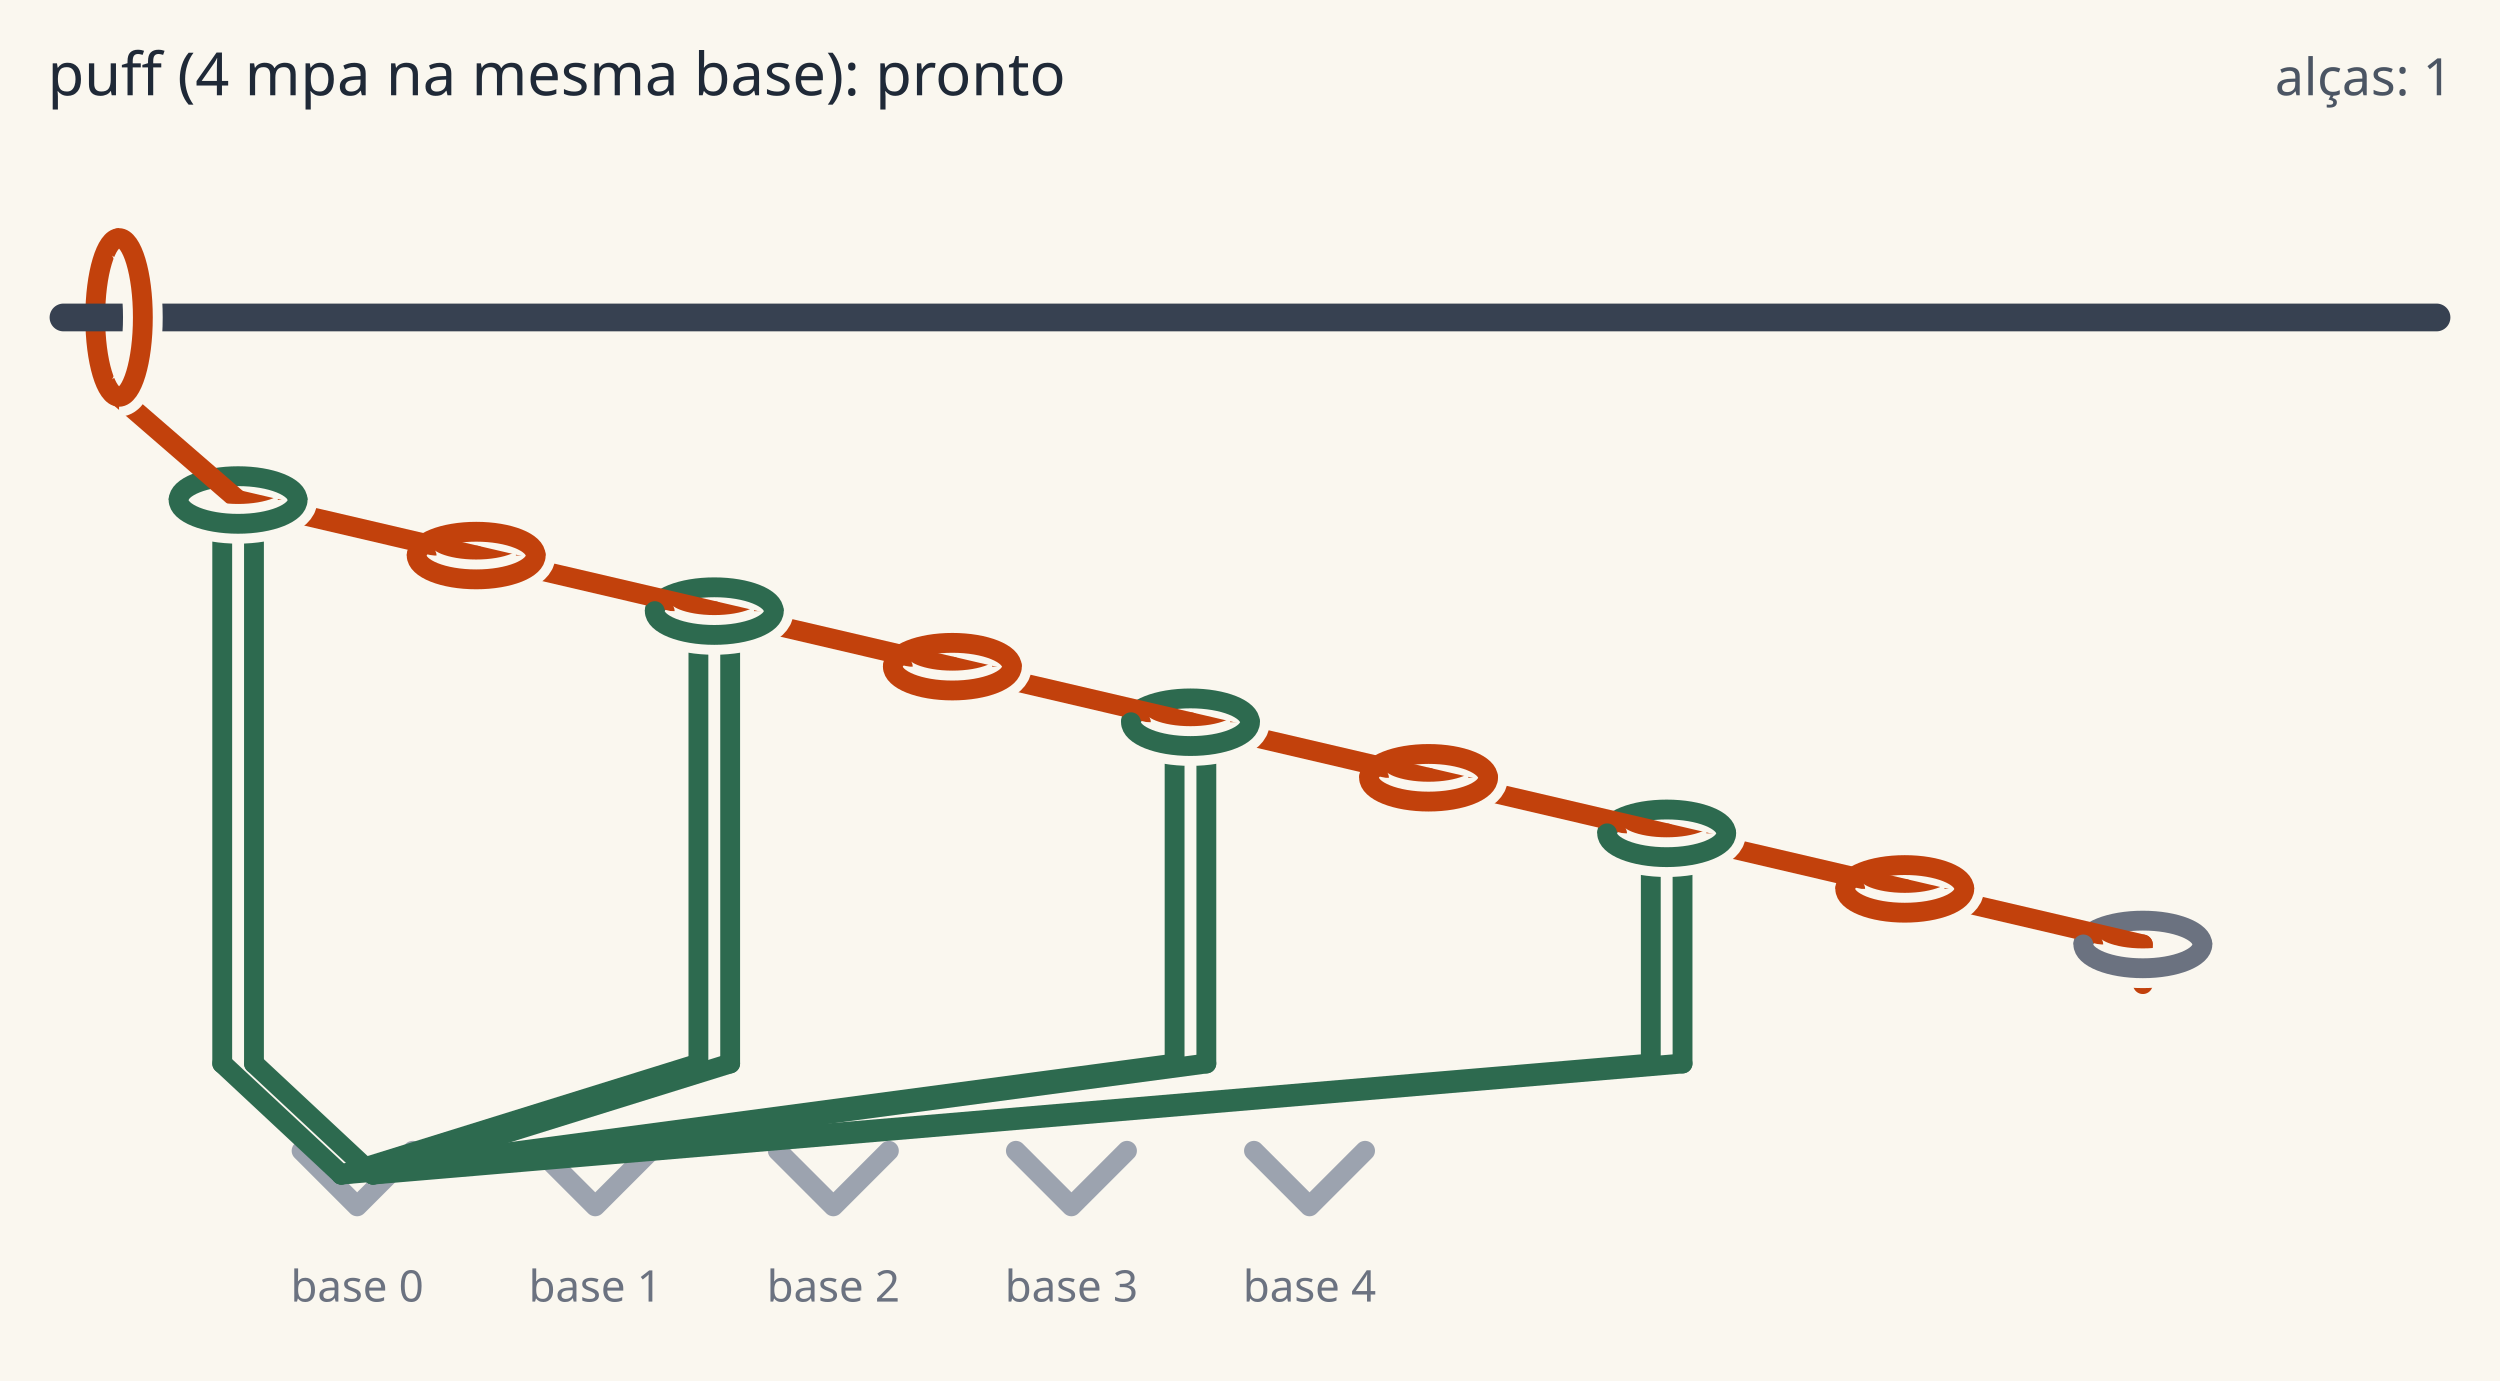
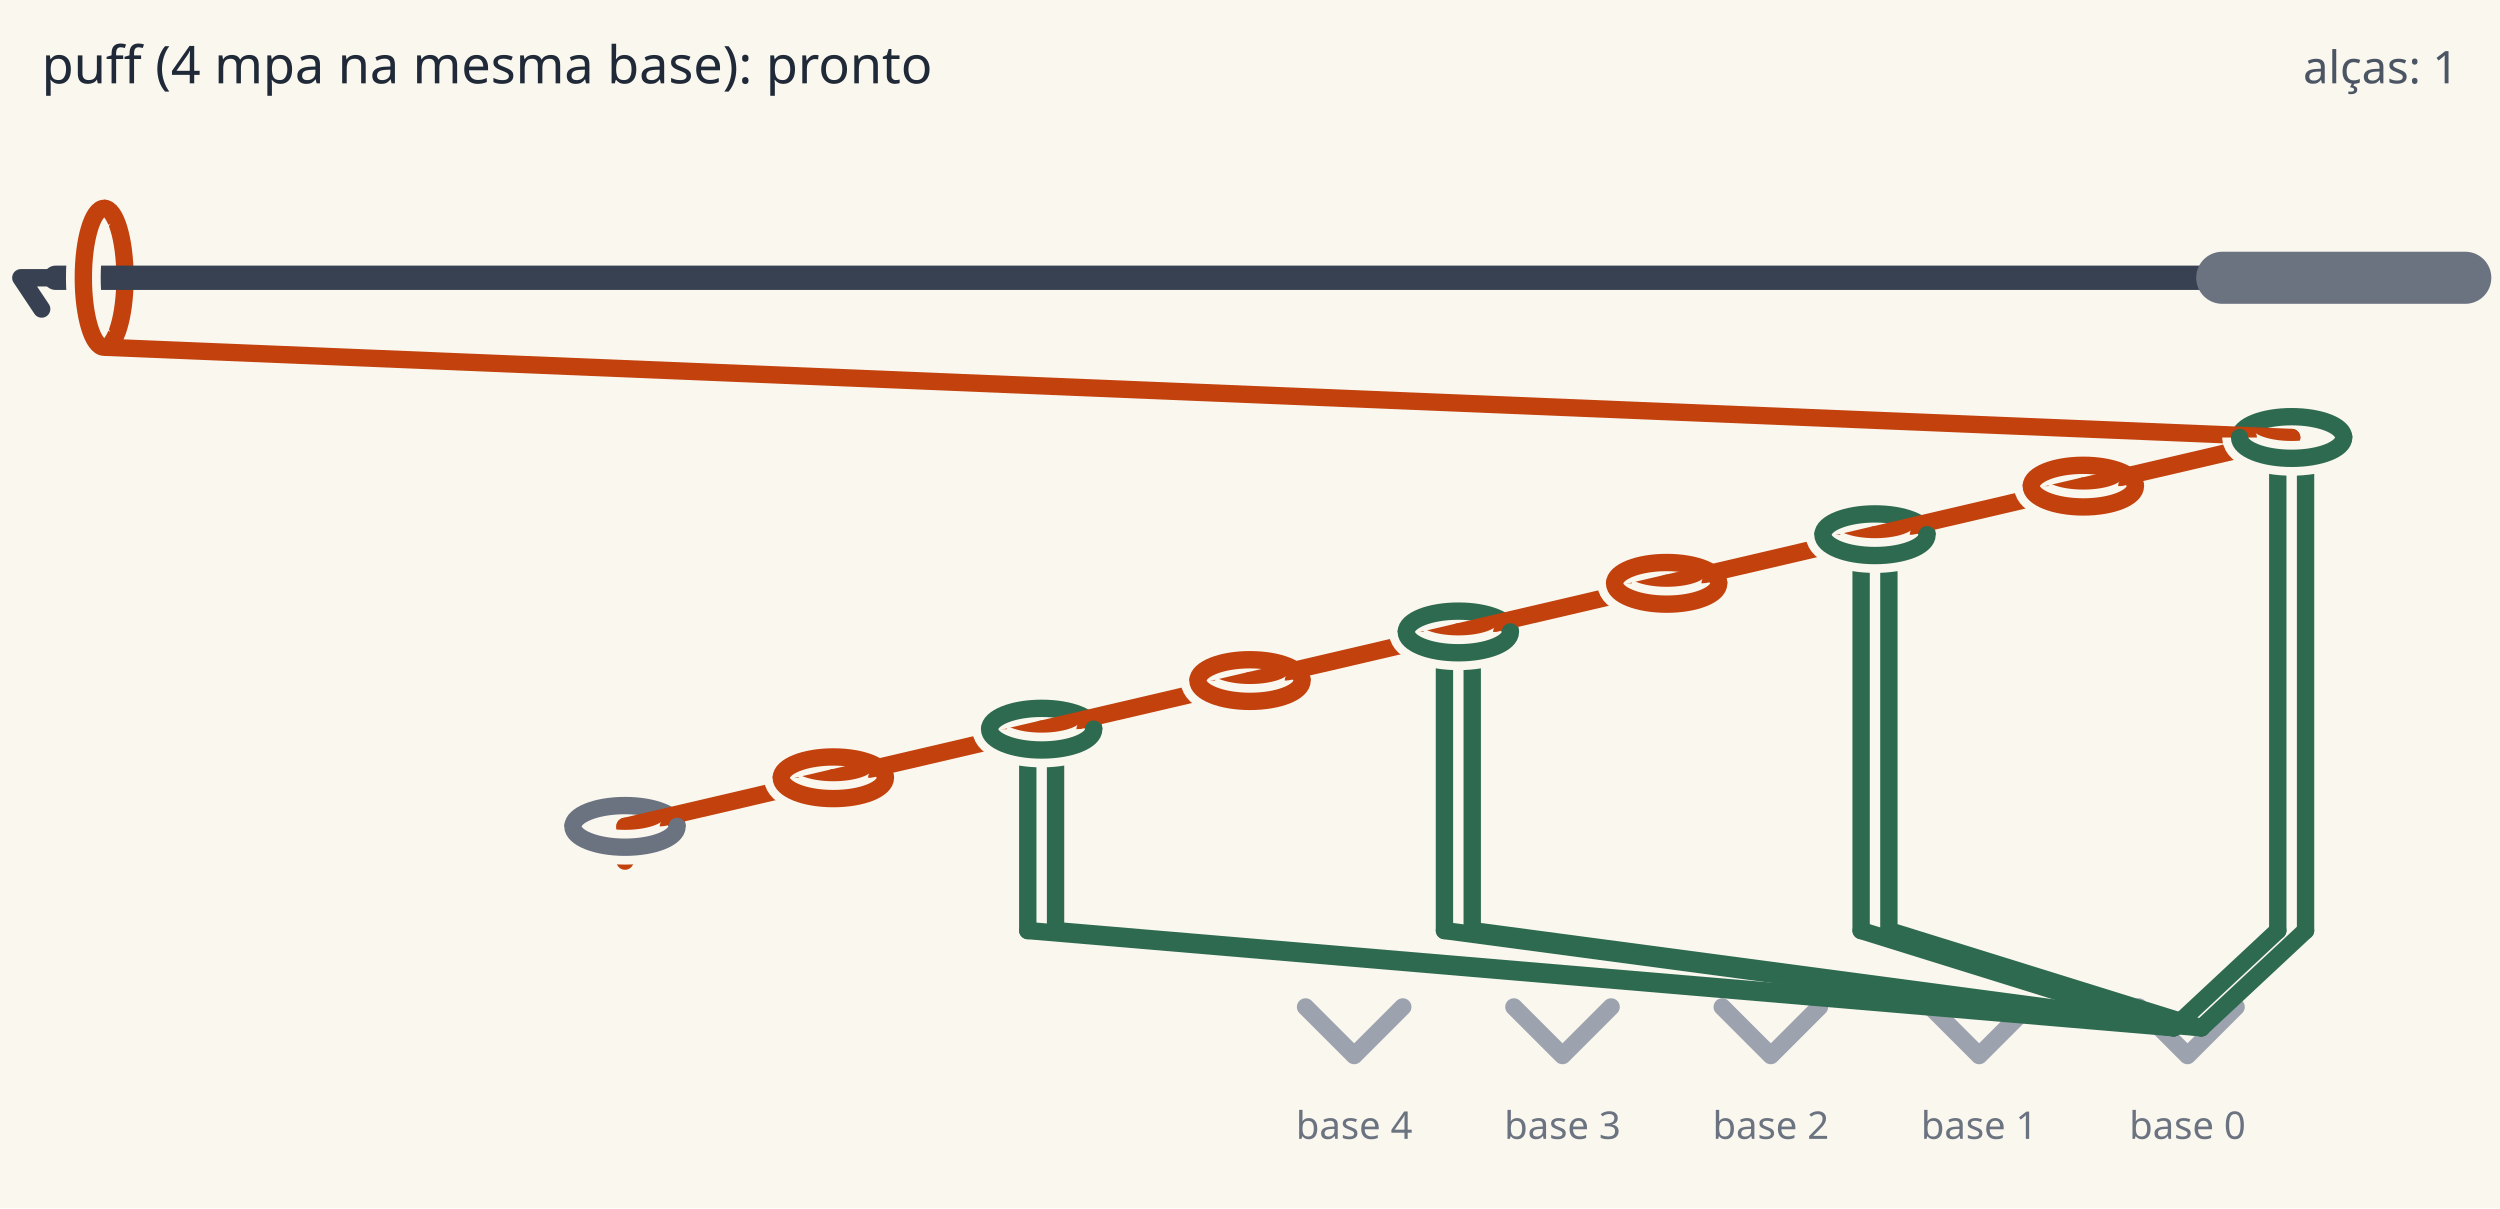
- <svg xmlns="http://www.w3.org/2000/svg" viewBox="0 0 630.0 348.0" width="630.0" height="348.0" font-family="sans-serif">
+ <svg xmlns="http://www.w3.org/2000/svg" viewBox="0 0 720.0 348.0" width="720.0" height="348.0" font-family="sans-serif">
  <rect width="100%" height="100%" fill="#faf7ef" />
  <text x="12" y="24" font-size="15" fill="#1f2937">puff (4 mpa na mesma base): pronto</text>
-   <text x="618.0" y="24" font-size="13" text-anchor="end" fill="#4b5563">alças: 1</text>
-   <path data-base-top="0" d="M 76.0 290.0 L 90.0 304.0 L 104.0 290.0" fill="none" stroke="#9ca3af" stroke-width="5" stroke-linecap="round" stroke-linejoin="round" />
-   <text x="90.0" y="328.0" font-size="11" text-anchor="middle" fill="#6b7280">base 0</text>
-   <path data-base-top="1" d="M 136.0 290.0 L 150.0 304.0 L 164.0 290.0" fill="none" stroke="#9ca3af" stroke-width="5" stroke-linecap="round" stroke-linejoin="round" />
-   <text x="150.0" y="328.0" font-size="11" text-anchor="middle" fill="#6b7280">base 1</text>
-   <path data-base-top="2" d="M 196.0 290.0 L 210.0 304.0 L 224.0 290.0" fill="none" stroke="#9ca3af" stroke-width="5" stroke-linecap="round" stroke-linejoin="round" />
-   <text x="210.0" y="328.0" font-size="11" text-anchor="middle" fill="#6b7280">base 2</text>
-   <path data-base-top="3" d="M 256.0 290.0 L 270.0 304.0 L 284.0 290.0" fill="none" stroke="#9ca3af" stroke-width="5" stroke-linecap="round" stroke-linejoin="round" />
-   <text x="270.0" y="328.0" font-size="11" text-anchor="middle" fill="#6b7280">base 3</text>
-   <path data-base-top="4" d="M 316.0 290.0 L 330.0 304.0 L 344.0 290.0" fill="none" stroke="#9ca3af" stroke-width="5" stroke-linecap="round" stroke-linejoin="round" />
-   <text x="330.0" y="328.0" font-size="11" text-anchor="middle" fill="#6b7280">base 4</text>
-   <line data-leg="2" data-base="0" data-side="l" data-seg="v" x1="416.0" y1="216.0" x2="416.0" y2="268.0" stroke="#2d6a4f" stroke-width="5" stroke-linecap="round" />
-   <line data-leg="2" data-base="0" data-side="l" data-seg="d" x1="416.0" y1="268.0" x2="86.0" y2="296.0" stroke="#2d6a4f" stroke-width="5" stroke-linecap="round" />
-   <line data-leg="2" data-base="0" data-side="r" data-seg="v" x1="424.0" y1="216.0" x2="424.0" y2="268.0" stroke="#2d6a4f" stroke-width="5" stroke-linecap="round" />
-   <line data-leg="2" data-base="0" data-side="r" data-seg="d" x1="424.0" y1="268.0" x2="94.0" y2="296.0" stroke="#2d6a4f" stroke-width="5" stroke-linecap="round" />
-   <line data-leg="4" data-base="0" data-side="l" data-seg="v" x1="296.0" y1="188.0" x2="296.0" y2="268.0" stroke="#2d6a4f" stroke-width="5" stroke-linecap="round" />
-   <line data-leg="4" data-base="0" data-side="l" data-seg="d" x1="296.0" y1="268.0" x2="86.0" y2="296.0" stroke="#2d6a4f" stroke-width="5" stroke-linecap="round" />
-   <line data-leg="4" data-base="0" data-side="r" data-seg="v" x1="304.0" y1="188.0" x2="304.0" y2="268.0" stroke="#2d6a4f" stroke-width="5" stroke-linecap="round" />
-   <line data-leg="4" data-base="0" data-side="r" data-seg="d" x1="304.0" y1="268.0" x2="94.0" y2="296.0" stroke="#2d6a4f" stroke-width="5" stroke-linecap="round" />
-   <line data-leg="6" data-base="0" data-side="l" data-seg="v" x1="176.0" y1="160.0" x2="176.0" y2="268.0" stroke="#2d6a4f" stroke-width="5" stroke-linecap="round" />
-   <line data-leg="6" data-base="0" data-side="l" data-seg="d" x1="176.0" y1="268.0" x2="86.0" y2="296.0" stroke="#2d6a4f" stroke-width="5" stroke-linecap="round" />
-   <line data-leg="6" data-base="0" data-side="r" data-seg="v" x1="184.0" y1="160.0" x2="184.0" y2="268.0" stroke="#2d6a4f" stroke-width="5" stroke-linecap="round" />
-   <line data-leg="6" data-base="0" data-side="r" data-seg="d" x1="184.0" y1="268.0" x2="94.0" y2="296.0" stroke="#2d6a4f" stroke-width="5" stroke-linecap="round" />
-   <line data-leg="8" data-base="0" data-side="l" data-seg="v" x1="56.0" y1="132.0" x2="56.0" y2="268.0" stroke="#2d6a4f" stroke-width="5" stroke-linecap="round" />
-   <line data-leg="8" data-base="0" data-side="l" data-seg="d" x1="56.0" y1="268.0" x2="86.0" y2="296.0" stroke="#2d6a4f" stroke-width="5" stroke-linecap="round" />
-   <line data-leg="8" data-base="0" data-side="r" data-seg="v" x1="64.0" y1="132.0" x2="64.0" y2="268.0" stroke="#2d6a4f" stroke-width="5" stroke-linecap="round" />
-   <line data-leg="8" data-base="0" data-side="r" data-seg="d" x1="64.0" y1="268.0" x2="94.0" y2="296.0" stroke="#2d6a4f" stroke-width="5" stroke-linecap="round" />
-   <path data-loop="0" data-kind="initial" data-on-hook="0" data-part="back" d="M 525.0 238.0 A 15 6 0 0 1 555.0 238.0" fill="none" stroke="#6b7280" stroke-width="5" stroke-linecap="round" />
-   <path data-loop="1" data-kind="yo" data-on-hook="0" data-part="back" d="M 465.0 224.0 A 15 6 0 0 1 495.0 224.0" fill="none" stroke="#c2410c" stroke-width="5" stroke-linecap="round" />
-   <path data-loop="2" data-kind="pulled" data-on-hook="0" data-part="back" d="M 405.0 210.0 A 15 6 0 0 1 435.0 210.0" fill="none" stroke="#2d6a4f" stroke-width="5" stroke-linecap="round" />
+   <text x="708.0" y="24" font-size="13" text-anchor="end" fill="#4b5563">alças: 1</text>
+   <path data-base-top="0" d="M 616.0 290.0 L 630.0 304.0 L 644.0 290.0" fill="none" stroke="#9ca3af" stroke-width="5" stroke-linecap="round" stroke-linejoin="round" />
+   <text x="630.0" y="328.0" font-size="11" text-anchor="middle" fill="#6b7280">base 0</text>
+   <path data-base-top="1" d="M 556.0 290.0 L 570.0 304.0 L 584.0 290.0" fill="none" stroke="#9ca3af" stroke-width="5" stroke-linecap="round" stroke-linejoin="round" />
+   <text x="570.0" y="328.0" font-size="11" text-anchor="middle" fill="#6b7280">base 1</text>
+   <path data-base-top="2" d="M 496.0 290.0 L 510.0 304.0 L 524.0 290.0" fill="none" stroke="#9ca3af" stroke-width="5" stroke-linecap="round" stroke-linejoin="round" />
+   <text x="510.0" y="328.0" font-size="11" text-anchor="middle" fill="#6b7280">base 2</text>
+   <path data-base-top="3" d="M 436.0 290.0 L 450.0 304.0 L 464.0 290.0" fill="none" stroke="#9ca3af" stroke-width="5" stroke-linecap="round" stroke-linejoin="round" />
+   <text x="450.0" y="328.0" font-size="11" text-anchor="middle" fill="#6b7280">base 3</text>
+   <path data-base-top="4" d="M 376.0 290.0 L 390.0 304.0 L 404.0 290.0" fill="none" stroke="#9ca3af" stroke-width="5" stroke-linecap="round" stroke-linejoin="round" />
+   <text x="390.0" y="328.0" font-size="11" text-anchor="middle" fill="#6b7280">base 4</text>
+   <line data-leg="2" data-base="0" data-side="l" data-seg="v" x1="304.0" y1="216.0" x2="304.0" y2="268.0" stroke="#2d6a4f" stroke-width="5" stroke-linecap="round" />
+   <line data-leg="2" data-base="0" data-side="l" data-seg="d" x1="304.0" y1="268.0" x2="634.0" y2="296.0" stroke="#2d6a4f" stroke-width="5" stroke-linecap="round" />
+   <line data-leg="2" data-base="0" data-side="r" data-seg="v" x1="296.0" y1="216.0" x2="296.0" y2="268.0" stroke="#2d6a4f" stroke-width="5" stroke-linecap="round" />
+   <line data-leg="2" data-base="0" data-side="r" data-seg="d" x1="296.0" y1="268.0" x2="626.0" y2="296.0" stroke="#2d6a4f" stroke-width="5" stroke-linecap="round" />
+   <line data-leg="4" data-base="0" data-side="l" data-seg="v" x1="424.0" y1="188.0" x2="424.0" y2="268.0" stroke="#2d6a4f" stroke-width="5" stroke-linecap="round" />
+   <line data-leg="4" data-base="0" data-side="l" data-seg="d" x1="424.0" y1="268.0" x2="634.0" y2="296.0" stroke="#2d6a4f" stroke-width="5" stroke-linecap="round" />
+   <line data-leg="4" data-base="0" data-side="r" data-seg="v" x1="416.0" y1="188.0" x2="416.0" y2="268.0" stroke="#2d6a4f" stroke-width="5" stroke-linecap="round" />
+   <line data-leg="4" data-base="0" data-side="r" data-seg="d" x1="416.0" y1="268.0" x2="626.0" y2="296.0" stroke="#2d6a4f" stroke-width="5" stroke-linecap="round" />
+   <line data-leg="6" data-base="0" data-side="l" data-seg="v" x1="544.0" y1="160.0" x2="544.0" y2="268.0" stroke="#2d6a4f" stroke-width="5" stroke-linecap="round" />
+   <line data-leg="6" data-base="0" data-side="l" data-seg="d" x1="544.0" y1="268.0" x2="634.0" y2="296.0" stroke="#2d6a4f" stroke-width="5" stroke-linecap="round" />
+   <line data-leg="6" data-base="0" data-side="r" data-seg="v" x1="536.0" y1="160.0" x2="536.0" y2="268.0" stroke="#2d6a4f" stroke-width="5" stroke-linecap="round" />
+   <line data-leg="6" data-base="0" data-side="r" data-seg="d" x1="536.0" y1="268.0" x2="626.0" y2="296.0" stroke="#2d6a4f" stroke-width="5" stroke-linecap="round" />
+   <line data-leg="8" data-base="0" data-side="l" data-seg="v" x1="664.0" y1="132.0" x2="664.0" y2="268.0" stroke="#2d6a4f" stroke-width="5" stroke-linecap="round" />
+   <line data-leg="8" data-base="0" data-side="l" data-seg="d" x1="664.0" y1="268.0" x2="634.0" y2="296.0" stroke="#2d6a4f" stroke-width="5" stroke-linecap="round" />
+   <line data-leg="8" data-base="0" data-side="r" data-seg="v" x1="656.0" y1="132.0" x2="656.0" y2="268.0" stroke="#2d6a4f" stroke-width="5" stroke-linecap="round" />
+   <line data-leg="8" data-base="0" data-side="r" data-seg="d" x1="656.0" y1="268.0" x2="626.0" y2="296.0" stroke="#2d6a4f" stroke-width="5" stroke-linecap="round" />
+   <path data-loop="0" data-kind="initial" data-on-hook="0" data-part="back" d="M 165.0 238.0 A 15 6 0 0 1 195.0 238.0" fill="none" stroke="#6b7280" stroke-width="5" stroke-linecap="round" />
+   <path data-loop="1" data-kind="yo" data-on-hook="0" data-part="back" d="M 225.0 224.0 A 15 6 0 0 1 255.0 224.0" fill="none" stroke="#c2410c" stroke-width="5" stroke-linecap="round" />
+   <path data-loop="2" data-kind="pulled" data-on-hook="0" data-part="back" d="M 285.0 210.0 A 15 6 0 0 1 315.0 210.0" fill="none" stroke="#2d6a4f" stroke-width="5" stroke-linecap="round" />
  <path data-loop="3" data-kind="yo" data-on-hook="0" data-part="back" d="M 345.0 196.0 A 15 6 0 0 1 375.0 196.0" fill="none" stroke="#c2410c" stroke-width="5" stroke-linecap="round" />
-   <path data-loop="4" data-kind="pulled" data-on-hook="0" data-part="back" d="M 285.0 182.0 A 15 6 0 0 1 315.0 182.0" fill="none" stroke="#2d6a4f" stroke-width="5" stroke-linecap="round" />
-   <path data-loop="5" data-kind="yo" data-on-hook="0" data-part="back" d="M 225.0 168.0 A 15 6 0 0 1 255.0 168.0" fill="none" stroke="#c2410c" stroke-width="5" stroke-linecap="round" />
-   <path data-loop="6" data-kind="pulled" data-on-hook="0" data-part="back" d="M 165.0 154.0 A 15 6 0 0 1 195.0 154.0" fill="none" stroke="#2d6a4f" stroke-width="5" stroke-linecap="round" />
-   <path data-loop="7" data-kind="yo" data-on-hook="0" data-part="back" d="M 105.0 140.0 A 15 6 0 0 1 135.0 140.0" fill="none" stroke="#c2410c" stroke-width="5" stroke-linecap="round" />
-   <path data-loop="8" data-kind="pulled" data-on-hook="0" data-part="back" d="M 45.0 126.0 A 15 6 0 0 1 75.0 126.0" fill="none" stroke="#2d6a4f" stroke-width="5" stroke-linecap="round" />
-   <path data-loop="9" data-kind="yo" data-on-hook="1" data-part="back" d="M 30.0 60.0 A 6 20 0 0 0 30.0 100.0" fill="none" stroke="#c2410c" stroke-width="5" stroke-linecap="round" />
-   <line data-hook="1" x1="16" y1="80" x2="614.0" y2="80" stroke="#374151" stroke-width="7" stroke-linecap="round" />
-   <line data-strand="9" data-draw="1" data-through="8" x1="30.0" y1="100.0" x2="60.0" y2="126.0" stroke="#c2410c" stroke-width="5" stroke-linecap="round" />
-   <line data-strand="9" data-draw="1" data-through="7" x1="60.0" y1="126.0" x2="120.0" y2="140.0" stroke="#c2410c" stroke-width="5" stroke-linecap="round" />
-   <line data-strand="9" data-draw="1" data-through="6" x1="120.0" y1="140.0" x2="180.0" y2="154.0" stroke="#c2410c" stroke-width="5" stroke-linecap="round" />
-   <line data-strand="9" data-draw="1" data-through="5" x1="180.0" y1="154.0" x2="240.0" y2="168.0" stroke="#c2410c" stroke-width="5" stroke-linecap="round" />
-   <line data-strand="9" data-draw="1" data-through="4" x1="240.0" y1="168.0" x2="300.0" y2="182.0" stroke="#c2410c" stroke-width="5" stroke-linecap="round" />
-   <line data-strand="9" data-draw="1" data-through="3" x1="300.0" y1="182.0" x2="360.0" y2="196.0" stroke="#c2410c" stroke-width="5" stroke-linecap="round" />
-   <line data-strand="9" data-draw="1" data-through="2" x1="360.0" y1="196.0" x2="420.0" y2="210.0" stroke="#c2410c" stroke-width="5" stroke-linecap="round" />
-   <line data-strand="9" data-draw="1" data-through="1" x1="420.0" y1="210.0" x2="480.0" y2="224.0" stroke="#c2410c" stroke-width="5" stroke-linecap="round" />
-   <line data-strand="9" data-draw="1" data-through="0" x1="480.0" y1="224.0" x2="540.0" y2="238.0" stroke="#c2410c" stroke-width="5" stroke-linecap="round" />
-   <line data-strand="9" data-draw="1" data-exit="1" x1="540.0" y1="238.0" x2="540.0" y2="248.0" stroke="#c2410c" stroke-width="5" stroke-linecap="round" />
-   <path d="M 525.0 238.0 A 15 6 0 0 0 555.0 238.0" fill="none" stroke="#faf7ef" stroke-width="10" stroke-linecap="butt" />
-   <path data-loop="0" data-kind="initial" data-on-hook="0" data-part="front" d="M 525.0 238.0 A 15 6 0 0 0 555.0 238.0" fill="none" stroke="#6b7280" stroke-width="5" stroke-linecap="round" />
-   <path d="M 465.0 224.0 A 15 6 0 0 0 495.0 224.0" fill="none" stroke="#faf7ef" stroke-width="10" stroke-linecap="butt" />
-   <path data-loop="1" data-kind="yo" data-on-hook="0" data-part="front" d="M 465.0 224.0 A 15 6 0 0 0 495.0 224.0" fill="none" stroke="#c2410c" stroke-width="5" stroke-linecap="round" />
-   <path d="M 405.0 210.0 A 15 6 0 0 0 435.0 210.0" fill="none" stroke="#faf7ef" stroke-width="10" stroke-linecap="butt" />
-   <path data-loop="2" data-kind="pulled" data-on-hook="0" data-part="front" d="M 405.0 210.0 A 15 6 0 0 0 435.0 210.0" fill="none" stroke="#2d6a4f" stroke-width="5" stroke-linecap="round" />
+   <path data-loop="4" data-kind="pulled" data-on-hook="0" data-part="back" d="M 405.0 182.0 A 15 6 0 0 1 435.0 182.0" fill="none" stroke="#2d6a4f" stroke-width="5" stroke-linecap="round" />
+   <path data-loop="5" data-kind="yo" data-on-hook="0" data-part="back" d="M 465.0 168.0 A 15 6 0 0 1 495.0 168.0" fill="none" stroke="#c2410c" stroke-width="5" stroke-linecap="round" />
+   <path data-loop="6" data-kind="pulled" data-on-hook="0" data-part="back" d="M 525.0 154.0 A 15 6 0 0 1 555.0 154.0" fill="none" stroke="#2d6a4f" stroke-width="5" stroke-linecap="round" />
+   <path data-loop="7" data-kind="yo" data-on-hook="0" data-part="back" d="M 585.0 140.0 A 15 6 0 0 1 615.0 140.0" fill="none" stroke="#c2410c" stroke-width="5" stroke-linecap="round" />
+   <path data-loop="8" data-kind="pulled" data-on-hook="0" data-part="back" d="M 645.0 126.0 A 15 6 0 0 1 675.0 126.0" fill="none" stroke="#2d6a4f" stroke-width="5" stroke-linecap="round" />
+   <path data-loop="9" data-kind="yo" data-on-hook="1" data-part="back" d="M 30.0 60.0 A 6 20 0 0 1 30.0 100.0" fill="none" stroke="#c2410c" stroke-width="5" stroke-linecap="round" />
+   <line data-hook="1" x1="704.0" y1="80" x2="16.0" y2="80" stroke="#374151" stroke-width="7" stroke-linecap="round" />
+   <line data-hook-handle="1" x1="710.0" y1="80" x2="640.0" y2="80" stroke="#6b7280" stroke-width="15" stroke-linecap="round" />
+   <path data-hook-tip="1" d="M 18.0 80 L 6.0 80 L 12.0 89" fill="none" stroke="#374151" stroke-width="5" stroke-linecap="round" stroke-linejoin="round" />
+   <line data-strand="9" data-draw="1" data-through="8" x1="30.0" y1="100.0" x2="660.0" y2="126.0" stroke="#c2410c" stroke-width="5" stroke-linecap="round" />
+   <line data-strand="9" data-draw="1" data-through="7" x1="660.0" y1="126.0" x2="600.0" y2="140.0" stroke="#c2410c" stroke-width="5" stroke-linecap="round" />
+   <line data-strand="9" data-draw="1" data-through="6" x1="600.0" y1="140.0" x2="540.0" y2="154.0" stroke="#c2410c" stroke-width="5" stroke-linecap="round" />
+   <line data-strand="9" data-draw="1" data-through="5" x1="540.0" y1="154.0" x2="480.0" y2="168.0" stroke="#c2410c" stroke-width="5" stroke-linecap="round" />
+   <line data-strand="9" data-draw="1" data-through="4" x1="480.0" y1="168.0" x2="420.0" y2="182.0" stroke="#c2410c" stroke-width="5" stroke-linecap="round" />
+   <line data-strand="9" data-draw="1" data-through="3" x1="420.0" y1="182.0" x2="360.0" y2="196.0" stroke="#c2410c" stroke-width="5" stroke-linecap="round" />
+   <line data-strand="9" data-draw="1" data-through="2" x1="360.0" y1="196.0" x2="300.0" y2="210.0" stroke="#c2410c" stroke-width="5" stroke-linecap="round" />
+   <line data-strand="9" data-draw="1" data-through="1" x1="300.0" y1="210.0" x2="240.0" y2="224.0" stroke="#c2410c" stroke-width="5" stroke-linecap="round" />
+   <line data-strand="9" data-draw="1" data-through="0" x1="240.0" y1="224.0" x2="180.0" y2="238.0" stroke="#c2410c" stroke-width="5" stroke-linecap="round" />
+   <line data-strand="9" data-draw="1" data-exit="1" x1="180.0" y1="238.0" x2="180.0" y2="248.0" stroke="#c2410c" stroke-width="5" stroke-linecap="round" />
+   <path d="M 165.0 238.0 A 15 6 0 0 0 195.0 238.0" fill="none" stroke="#faf7ef" stroke-width="10" stroke-linecap="butt" />
+   <path data-loop="0" data-kind="initial" data-on-hook="0" data-part="front" d="M 165.0 238.0 A 15 6 0 0 0 195.0 238.0" fill="none" stroke="#6b7280" stroke-width="5" stroke-linecap="round" />
+   <path d="M 225.0 224.0 A 15 6 0 0 0 255.0 224.0" fill="none" stroke="#faf7ef" stroke-width="10" stroke-linecap="butt" />
+   <path data-loop="1" data-kind="yo" data-on-hook="0" data-part="front" d="M 225.0 224.0 A 15 6 0 0 0 255.0 224.0" fill="none" stroke="#c2410c" stroke-width="5" stroke-linecap="round" />
+   <path d="M 285.0 210.0 A 15 6 0 0 0 315.0 210.0" fill="none" stroke="#faf7ef" stroke-width="10" stroke-linecap="butt" />
+   <path data-loop="2" data-kind="pulled" data-on-hook="0" data-part="front" d="M 285.0 210.0 A 15 6 0 0 0 315.0 210.0" fill="none" stroke="#2d6a4f" stroke-width="5" stroke-linecap="round" />
  <path d="M 345.0 196.0 A 15 6 0 0 0 375.0 196.0" fill="none" stroke="#faf7ef" stroke-width="10" stroke-linecap="butt" />
  <path data-loop="3" data-kind="yo" data-on-hook="0" data-part="front" d="M 345.0 196.0 A 15 6 0 0 0 375.0 196.0" fill="none" stroke="#c2410c" stroke-width="5" stroke-linecap="round" />
-   <path d="M 285.0 182.0 A 15 6 0 0 0 315.0 182.0" fill="none" stroke="#faf7ef" stroke-width="10" stroke-linecap="butt" />
-   <path data-loop="4" data-kind="pulled" data-on-hook="0" data-part="front" d="M 285.0 182.0 A 15 6 0 0 0 315.0 182.0" fill="none" stroke="#2d6a4f" stroke-width="5" stroke-linecap="round" />
-   <path d="M 225.0 168.0 A 15 6 0 0 0 255.0 168.0" fill="none" stroke="#faf7ef" stroke-width="10" stroke-linecap="butt" />
-   <path data-loop="5" data-kind="yo" data-on-hook="0" data-part="front" d="M 225.0 168.0 A 15 6 0 0 0 255.0 168.0" fill="none" stroke="#c2410c" stroke-width="5" stroke-linecap="round" />
-   <path d="M 165.0 154.0 A 15 6 0 0 0 195.0 154.0" fill="none" stroke="#faf7ef" stroke-width="10" stroke-linecap="butt" />
-   <path data-loop="6" data-kind="pulled" data-on-hook="0" data-part="front" d="M 165.0 154.0 A 15 6 0 0 0 195.0 154.0" fill="none" stroke="#2d6a4f" stroke-width="5" stroke-linecap="round" />
-   <path d="M 105.0 140.0 A 15 6 0 0 0 135.0 140.0" fill="none" stroke="#faf7ef" stroke-width="10" stroke-linecap="butt" />
-   <path data-loop="7" data-kind="yo" data-on-hook="0" data-part="front" d="M 105.0 140.0 A 15 6 0 0 0 135.0 140.0" fill="none" stroke="#c2410c" stroke-width="5" stroke-linecap="round" />
-   <path d="M 45.0 126.0 A 15 6 0 0 0 75.0 126.0" fill="none" stroke="#faf7ef" stroke-width="10" stroke-linecap="butt" />
-   <path data-loop="8" data-kind="pulled" data-on-hook="0" data-part="front" d="M 45.0 126.0 A 15 6 0 0 0 75.0 126.0" fill="none" stroke="#2d6a4f" stroke-width="5" stroke-linecap="round" />
-   <path d="M 30.0 60.0 A 6 20 0 0 1 30.0 100.0" fill="none" stroke="#faf7ef" stroke-width="10" stroke-linecap="butt" />
-   <path data-loop="9" data-kind="yo" data-on-hook="1" data-part="front" d="M 30.0 60.0 A 6 20 0 0 1 30.0 100.0" fill="none" stroke="#c2410c" stroke-width="5" stroke-linecap="round" />
+   <path d="M 405.0 182.0 A 15 6 0 0 0 435.0 182.0" fill="none" stroke="#faf7ef" stroke-width="10" stroke-linecap="butt" />
+   <path data-loop="4" data-kind="pulled" data-on-hook="0" data-part="front" d="M 405.0 182.0 A 15 6 0 0 0 435.0 182.0" fill="none" stroke="#2d6a4f" stroke-width="5" stroke-linecap="round" />
+   <path d="M 465.0 168.0 A 15 6 0 0 0 495.0 168.0" fill="none" stroke="#faf7ef" stroke-width="10" stroke-linecap="butt" />
+   <path data-loop="5" data-kind="yo" data-on-hook="0" data-part="front" d="M 465.0 168.0 A 15 6 0 0 0 495.0 168.0" fill="none" stroke="#c2410c" stroke-width="5" stroke-linecap="round" />
+   <path d="M 525.0 154.0 A 15 6 0 0 0 555.0 154.0" fill="none" stroke="#faf7ef" stroke-width="10" stroke-linecap="butt" />
+   <path data-loop="6" data-kind="pulled" data-on-hook="0" data-part="front" d="M 525.0 154.0 A 15 6 0 0 0 555.0 154.0" fill="none" stroke="#2d6a4f" stroke-width="5" stroke-linecap="round" />
+   <path d="M 585.0 140.0 A 15 6 0 0 0 615.0 140.0" fill="none" stroke="#faf7ef" stroke-width="10" stroke-linecap="butt" />
+   <path data-loop="7" data-kind="yo" data-on-hook="0" data-part="front" d="M 585.0 140.0 A 15 6 0 0 0 615.0 140.0" fill="none" stroke="#c2410c" stroke-width="5" stroke-linecap="round" />
+   <path d="M 645.0 126.0 A 15 6 0 0 0 675.0 126.0" fill="none" stroke="#faf7ef" stroke-width="10" stroke-linecap="butt" />
+   <path data-loop="8" data-kind="pulled" data-on-hook="0" data-part="front" d="M 645.0 126.0 A 15 6 0 0 0 675.0 126.0" fill="none" stroke="#2d6a4f" stroke-width="5" stroke-linecap="round" />
+   <path d="M 30.0 60.0 A 6 20 0 0 0 30.0 100.0" fill="none" stroke="#faf7ef" stroke-width="10" stroke-linecap="butt" />
+   <path data-loop="9" data-kind="yo" data-on-hook="1" data-part="front" d="M 30.0 60.0 A 6 20 0 0 0 30.0 100.0" fill="none" stroke="#c2410c" stroke-width="5" stroke-linecap="round" />
</svg>
